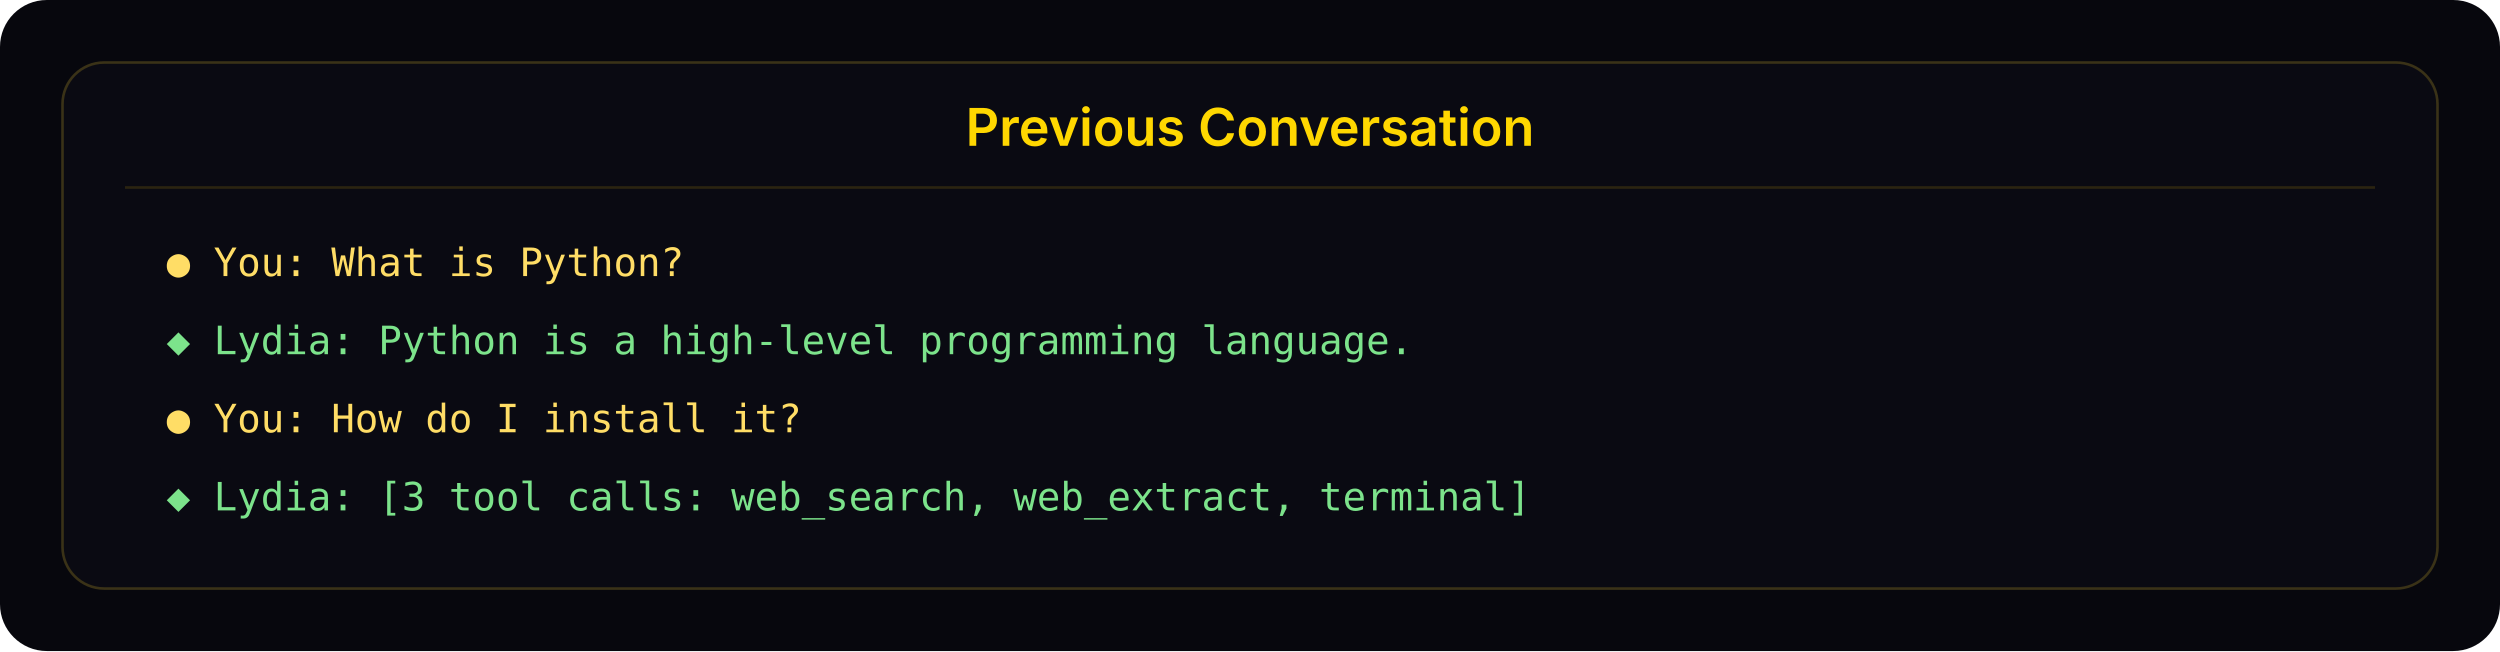
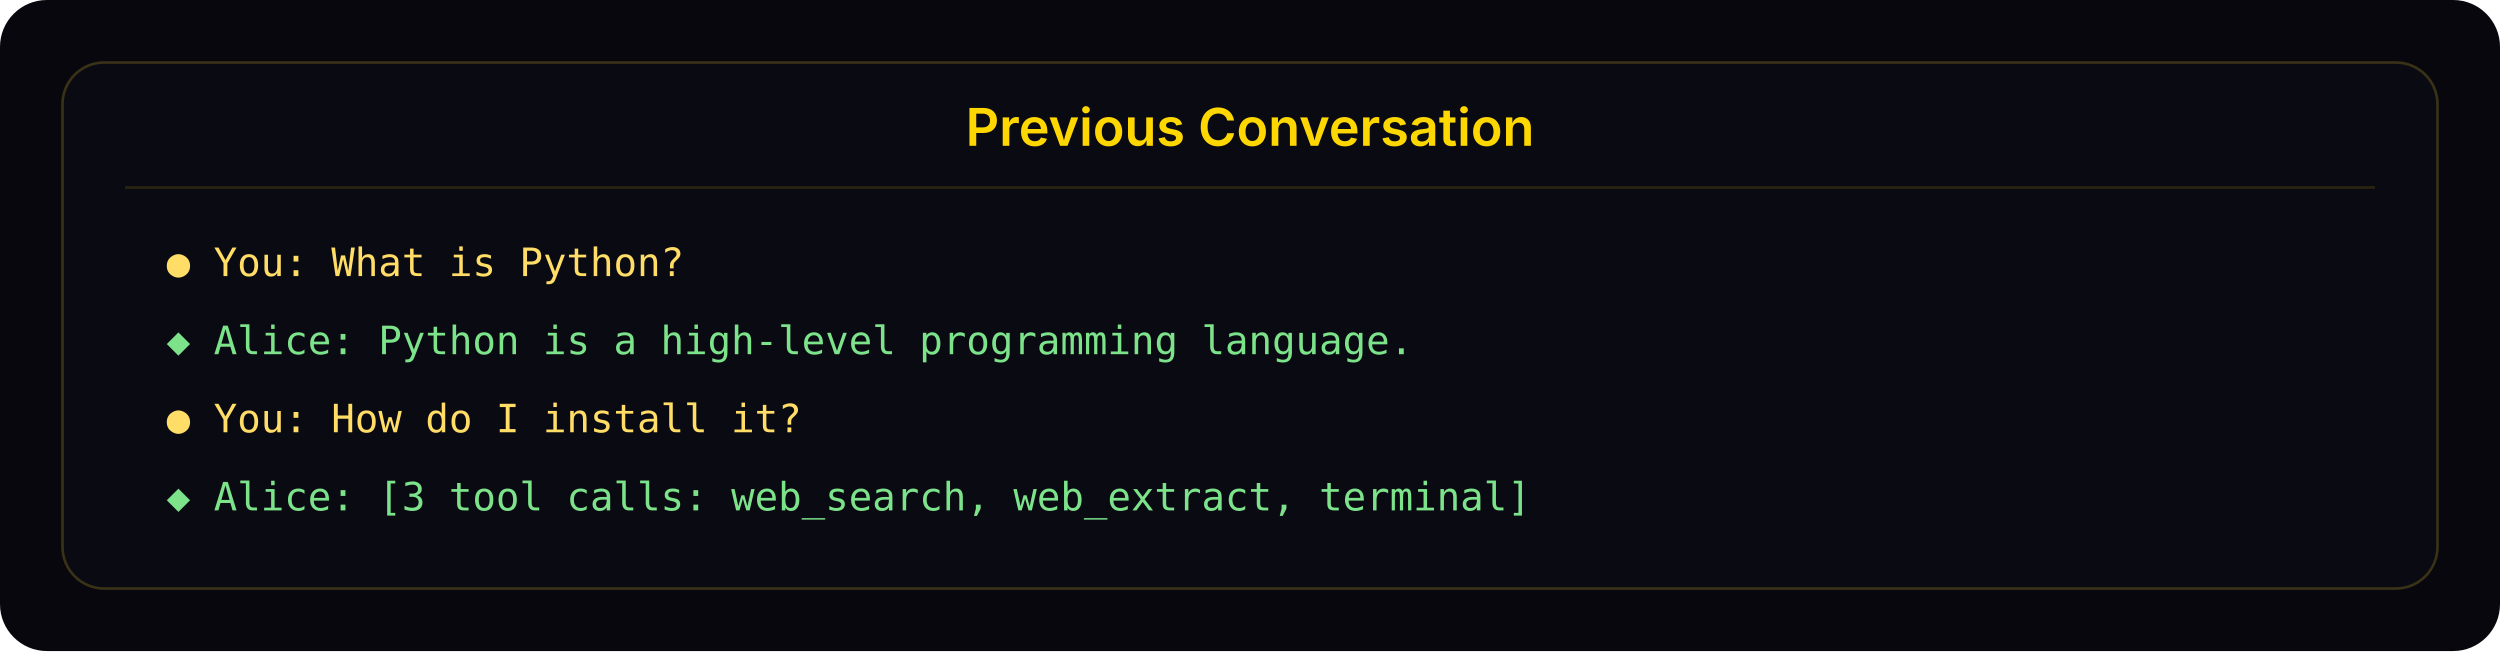
<svg xmlns="http://www.w3.org/2000/svg" width="960" height="250" viewBox="0 0 960 250" role="img" aria-labelledby="title desc">
  <rect width="960" height="250" rx="18" fill="#07070d" />
  <rect x="24" y="24" width="912" height="202" rx="16" fill="#0a0a12" stroke="#3a3217" />
  <text x="480" y="56" text-anchor="middle" fill="#ffd700" font-family="Inter, sans-serif" font-size="20" font-weight="600">Previous Conversation</text>
  <line x1="48" y1="72" x2="912" y2="72" stroke="#2b2410" />
  <text x="64" y="106" fill="#ffdd66" font-family="JetBrains Mono, monospace" font-size="15">● You: What is Python?</text>
-   <text x="64" y="136" fill="#7ce38b" font-family="JetBrains Mono, monospace" font-size="15">◆ Lydia: Python is a high-level programming language.</text>
+   <text x="64" y="136" fill="#7ce38b" font-family="JetBrains Mono, monospace" font-size="15">◆ Alice: Python is a high-level programming language.</text>
  <text x="64" y="166" fill="#ffdd66" font-family="JetBrains Mono, monospace" font-size="15">● You: How do I install it?</text>
-   <text x="64" y="196" fill="#7ce38b" font-family="JetBrains Mono, monospace" font-size="15">◆ Lydia: [3 tool calls: web_search, web_extract, terminal]</text>
+   <text x="64" y="196" fill="#7ce38b" font-family="JetBrains Mono, monospace" font-size="15">◆ Alice: [3 tool calls: web_search, web_extract, terminal]</text>
</svg>
